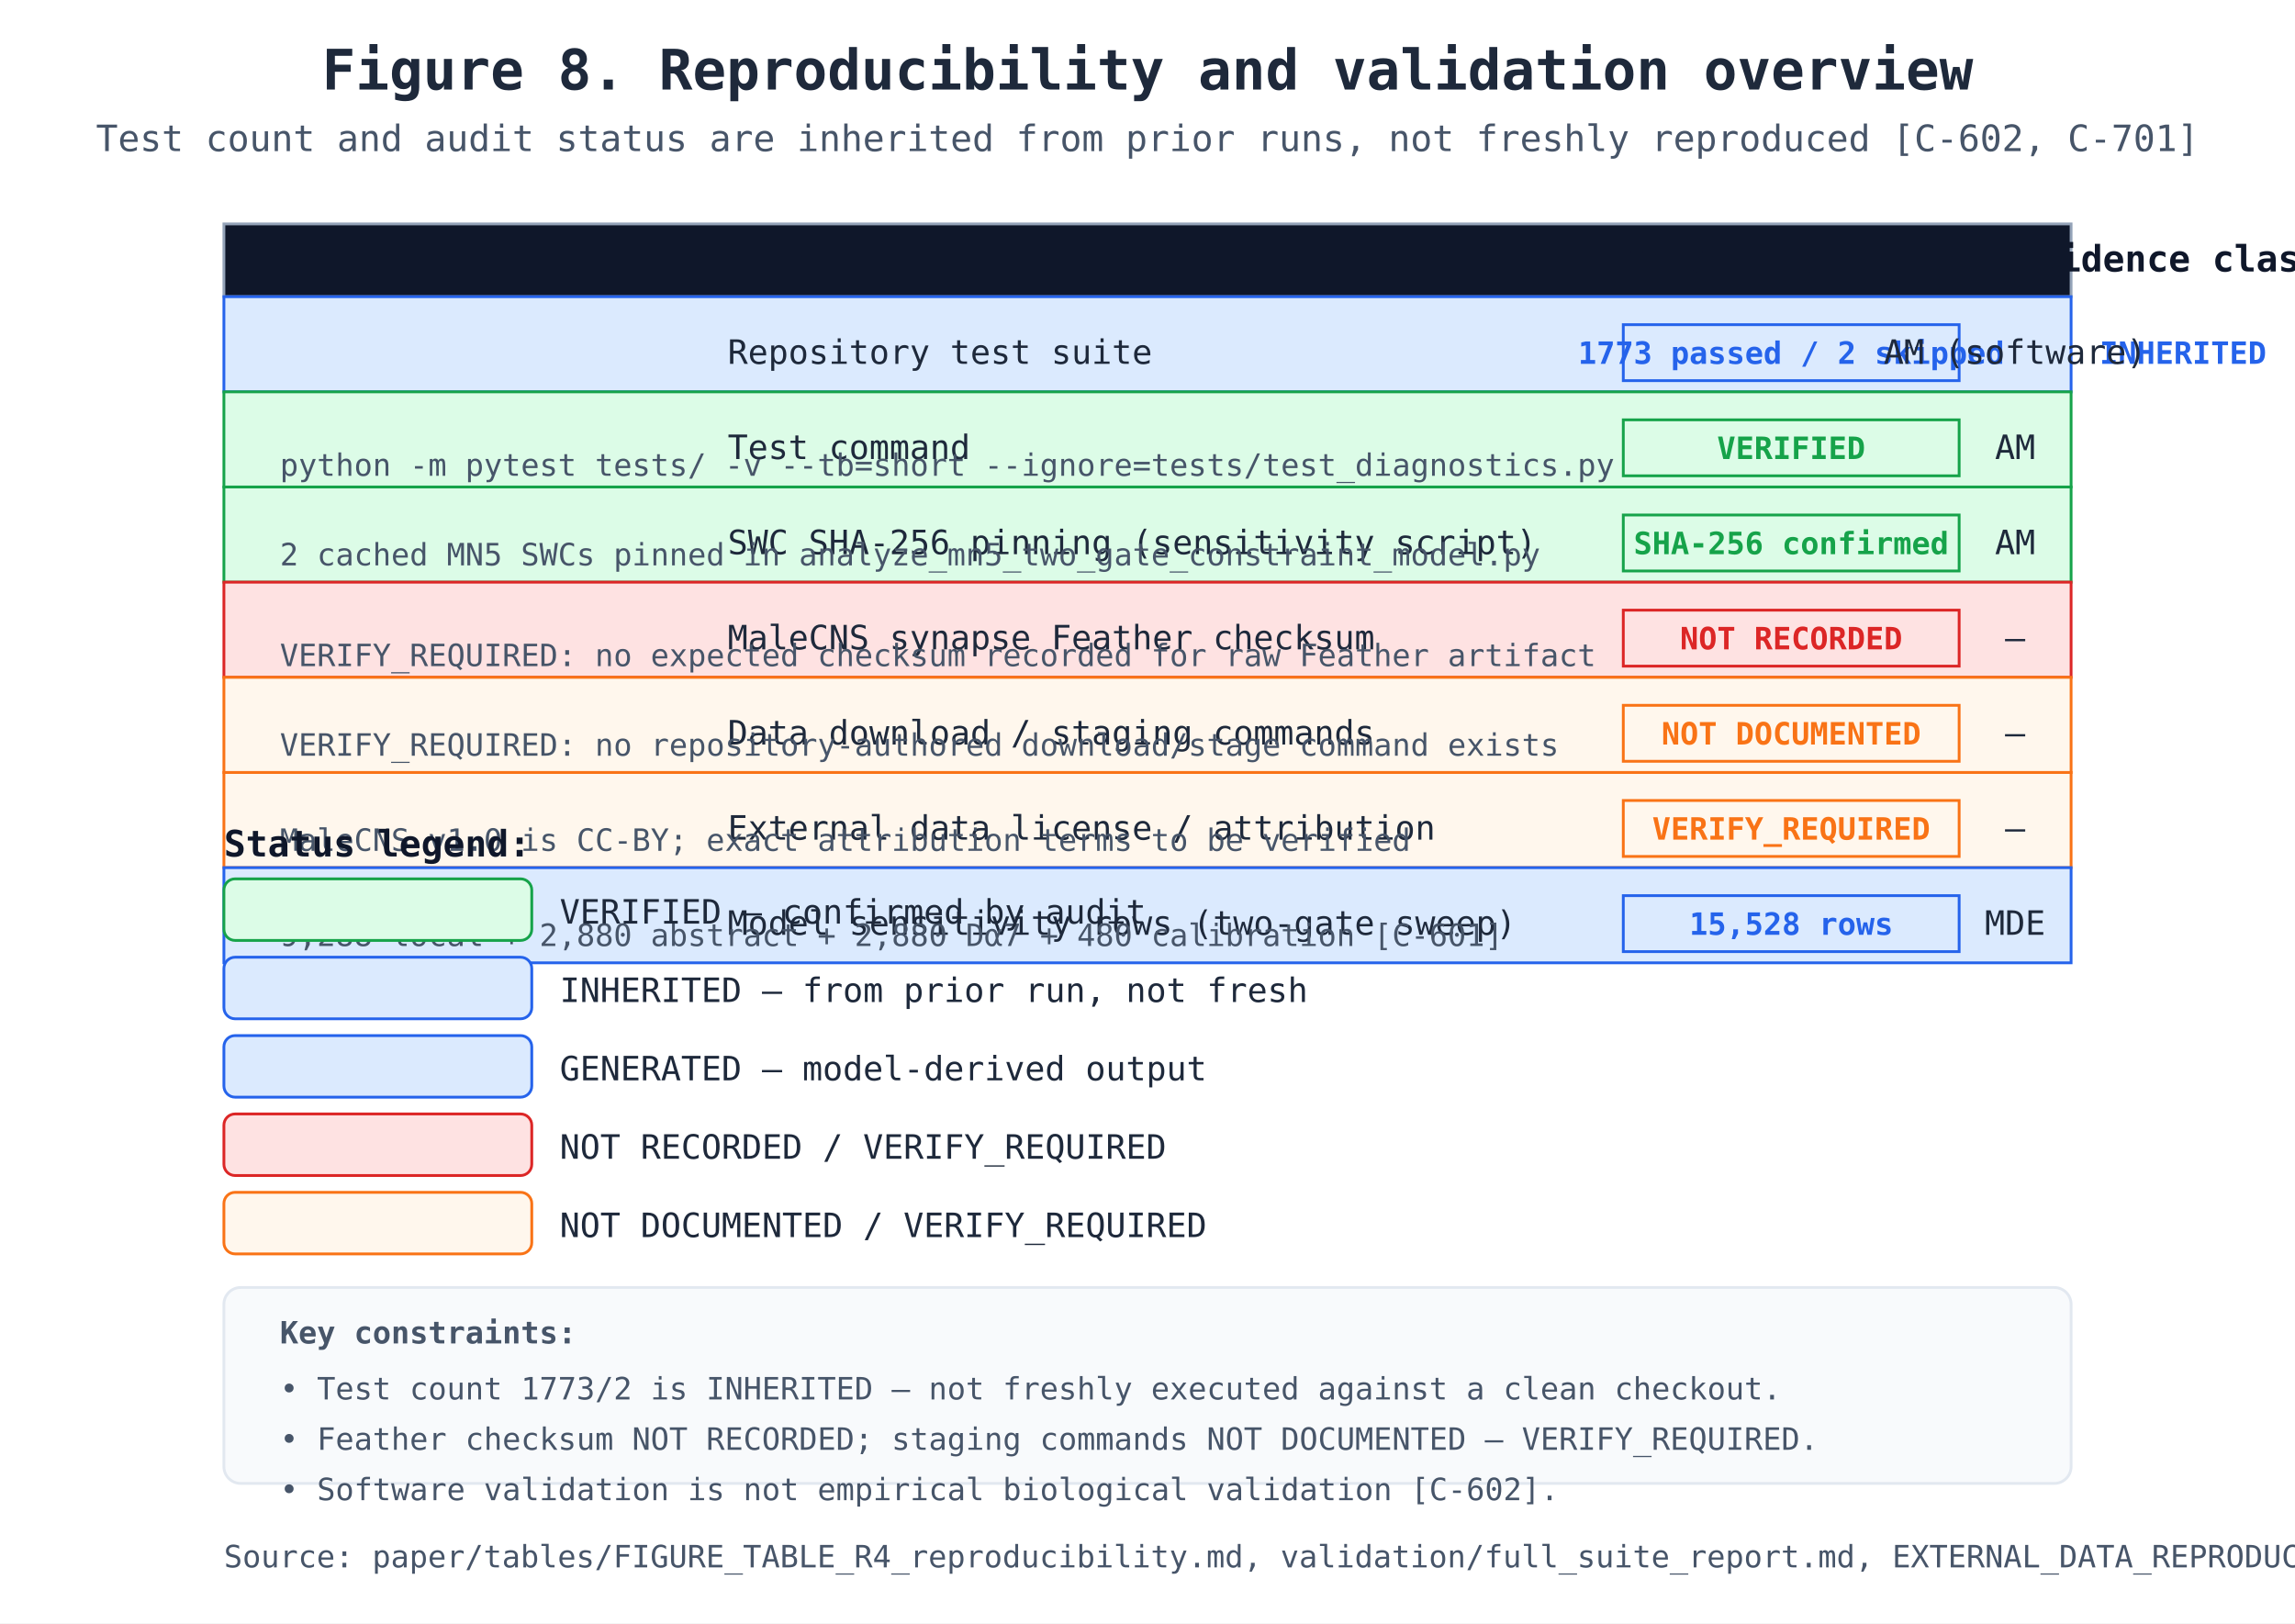
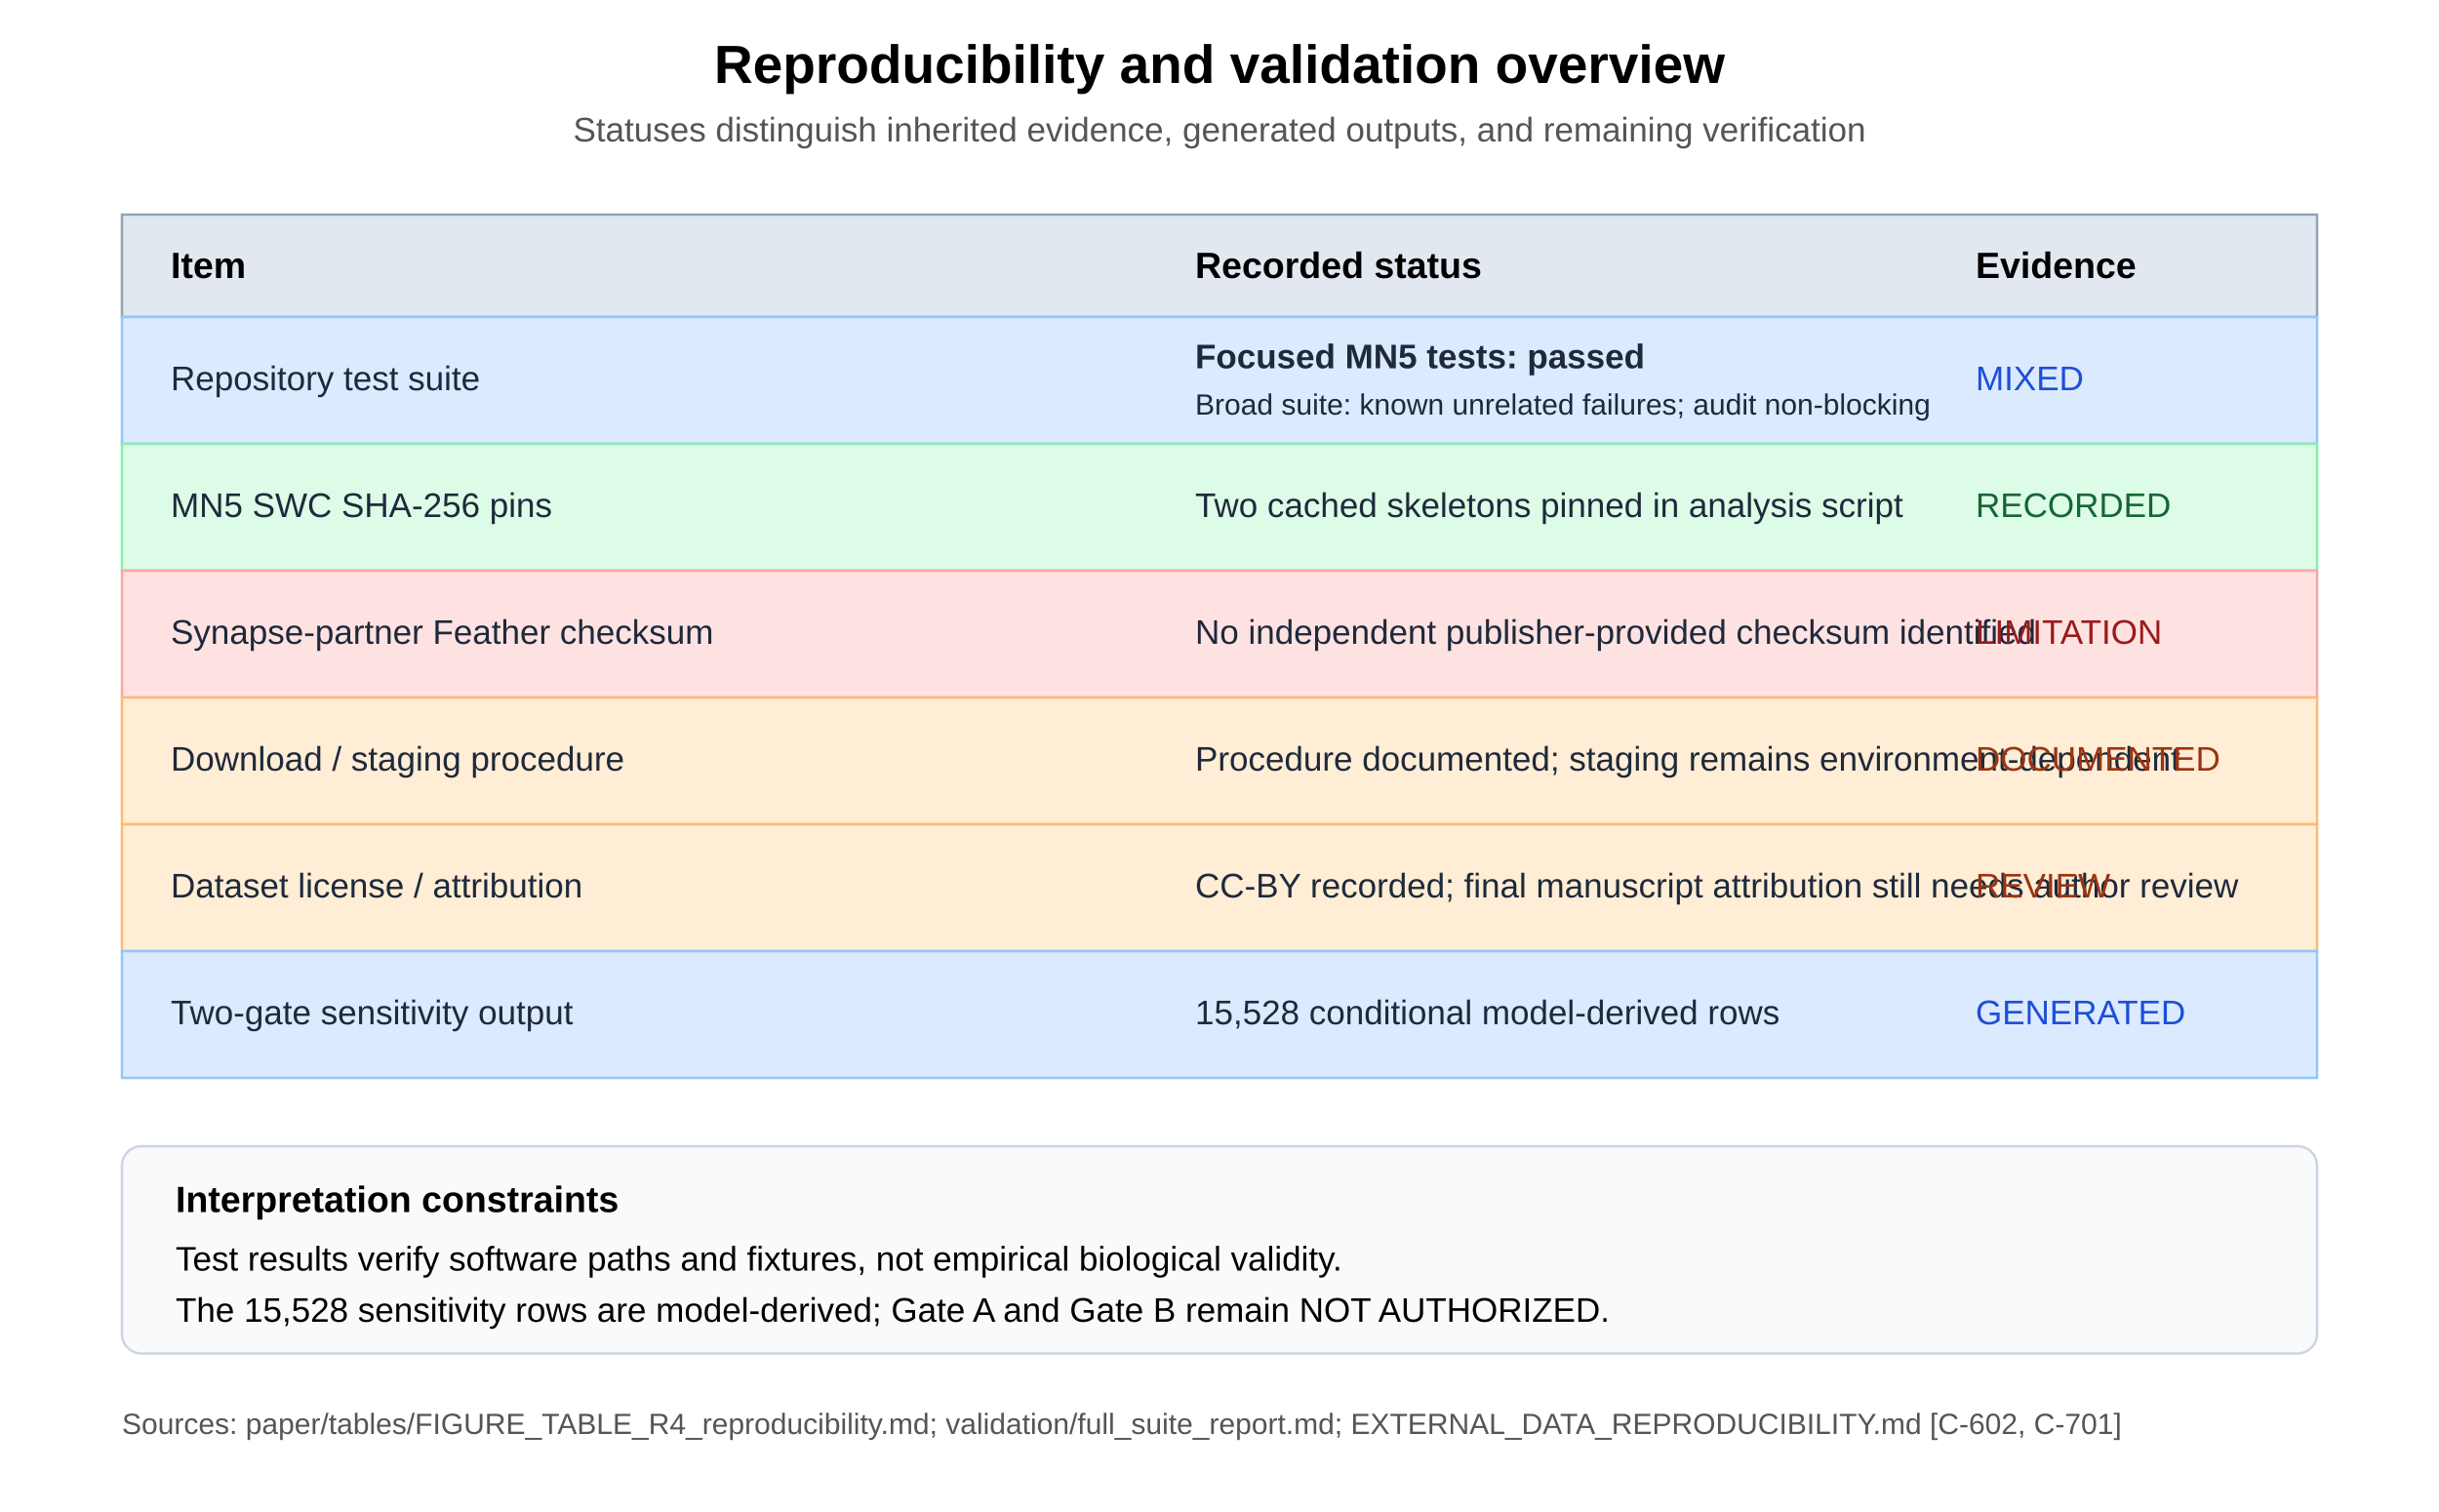
- <svg xmlns="http://www.w3.org/2000/svg" width="820" height="580" viewBox="0 0 820 580" font-family="monospace">
-   <style>
-     .title { font-size: 20px; font-weight: bold; fill: #1e293b; }
-     .subtitle { font-size: 13px; fill: #475569; }
-     .hdr { font-size: 13px; font-weight: bold; fill: #0f172a; }
-     .cell { font-size: 12px; fill: #1e293b; }
-     .verified { fill: #dcfce7; stroke: #16a34a; }
-     .inherited { fill: #dbeafe; stroke: #2563eb; }
-     .generated { fill: #dbeafe; stroke: #2563eb; }
-     .unavail { fill: #fee2e2; stroke: #dc2626; }
-     .verify { fill: #fff7ed; stroke: #f97316; }
-     .badge { font-size: 11px; font-weight: bold; }
-     .note { font-size: 11px; fill: #475569; }
-     .stat { font-size: 13px; font-weight: bold; fill: #0f172a; }
-     .stat-label { font-size: 11px; fill: #475569; }
-   </style>
-   <rect width="820" height="580" fill="#ffffff" />
-   <text x="410" y="32" text-anchor="middle" class="title">Figure 8. Reproducibility and validation overview</text>
-   <text x="410" y="54" text-anchor="middle" class="subtitle">Test count and audit status are inherited from prior runs, not freshly reproduced [C-602, C-701]</text>
-   <g transform="translate(80, 80)">
-     <rect x="0" y="0" width="660" height="26" class="hdr" fill="#e2e8f0" stroke="#94a3b8" />
-     <text x="180" y="17" class="hdr">Item</text>
-     <text x="500" y="17" class="hdr">Value / Status</text>
-     <text x="640" y="17" class="hdr">Evidence class</text>
-     <rect x="0" y="26" width="660" height="34" class="inherited" />
-     <text x="180" y="50" class="cell">Repository test suite</text>
-     <rect x="500" y="36" width="120" height="20" class="inherited" stroke="#2563eb" />
-     <text x="560" y="50" text-anchor="middle" class="badge" fill="#2563eb">1773 passed / 2 skipped</text>
-     <text x="700" y="50" text-anchor="middle" class="badge" fill="#2563eb">INHERITED</text>
-     <text x="640" y="50" text-anchor="middle" class="cell" fill="#2563eb">AM (software)</text>
-     <rect x="0" y="60" width="660" height="34" class="verified" />
-     <text x="180" y="84" class="cell">Test command</text>
-     <rect x="500" y="70" width="120" height="20" class="verified" stroke="#16a34a" />
-     <text x="560" y="84" text-anchor="middle" class="badge" fill="#16a34a">VERIFIED</text>
-     <text x="640" y="84" text-anchor="middle" class="cell" fill="#16a34a">AM</text>
-     <text x="20" y="90" class="note">python -m pytest tests/ -v --tb=short --ignore=tests/test_diagnostics.py</text>
-     <rect x="0" y="94" width="660" height="34" class="verified" />
-     <text x="180" y="118" class="cell">SWC SHA-256 pinning (sensitivity script)</text>
-     <rect x="500" y="104" width="120" height="20" class="verified" stroke="#16a34a" />
-     <text x="560" y="118" text-anchor="middle" class="badge" fill="#16a34a">SHA-256 confirmed</text>
-     <text x="640" y="118" text-anchor="middle" class="cell" fill="#16a34a">AM</text>
-     <text x="20" y="122" class="note">2 cached MN5 SWCs pinned in analyze_mn5_two_gate_constraint_model.py</text>
-     <rect x="0" y="128" width="660" height="34" class="unavail" />
-     <text x="180" y="152" class="cell">MaleCNS synapse Feather checksum</text>
-     <rect x="500" y="138" width="120" height="20" class="unavail" stroke="#dc2626" />
-     <text x="560" y="152" text-anchor="middle" class="badge" fill="#dc2626">NOT RECORDED</text>
-     <text x="640" y="152" text-anchor="middle" class="cell" fill="#dc2626">—</text>
-     <text x="20" y="158" class="note">VERIFY_REQUIRED: no expected checksum recorded for raw Feather artifact</text>
-     <rect x="0" y="162" width="660" height="34" class="verify" />
-     <text x="180" y="186" class="cell">Data download / staging commands</text>
-     <rect x="500" y="172" width="120" height="20" class="verify" stroke="#f97316" />
-     <text x="560" y="186" text-anchor="middle" class="badge" fill="#f97316">NOT DOCUMENTED</text>
-     <text x="640" y="186" text-anchor="middle" class="cell" fill="#f97316">—</text>
-     <text x="20" y="190" class="note">VERIFY_REQUIRED: no repository-authored download/stage command exists</text>
-     <rect x="0" y="196" width="660" height="34" class="verify" />
-     <text x="180" y="220" class="cell">External data license / attribution</text>
-     <rect x="500" y="206" width="120" height="20" class="verify" stroke="#f97316" />
-     <text x="560" y="220" text-anchor="middle" class="badge" fill="#f97316">VERIFY_REQUIRED</text>
-     <text x="640" y="220" text-anchor="middle" class="cell" fill="#f97316">—</text>
-     <text x="20" y="224" class="note">MaleCNS v1.0 is CC-BY; exact attribution terms to be verified</text>
-     <rect x="0" y="230" width="660" height="34" class="generated" />
-     <text x="180" y="254" class="cell">Model sensitivity rows (two-gate sweep)</text>
-     <rect x="500" y="240" width="120" height="20" class="generated" stroke="#2563eb" />
-     <text x="560" y="254" text-anchor="middle" class="badge" fill="#2563eb">15,528 rows</text>
-     <text x="640" y="254" text-anchor="middle" class="cell" fill="#2563eb">MDE</text>
-     <text x="20" y="258" class="note">9,288 local + 2,880 abstract + 2,880 Dα7 + 480 calibration [C-601]</text>
+ <svg xmlns="http://www.w3.org/2000/svg" width="1000" height="620" viewBox="0 0 1000 620" font-family="Arial, sans-serif">
+   <rect width="1000" height="620" fill="#fff" />
+   <text x="500" y="34" text-anchor="middle" font-size="22" font-weight="bold">Reproducibility and validation overview</text>
+   <text x="500" y="58" text-anchor="middle" font-size="14" fill="#555">Statuses distinguish inherited evidence, generated outputs, and remaining verification</text>
+   <rect x="50" y="88" width="900" height="42" fill="#e2e8f0" stroke="#94a3b8" />
+   <text x="70" y="114" font-size="15" font-weight="bold">Item</text>
+   <text x="490" y="114" font-size="15" font-weight="bold">Recorded status</text>
+   <text x="810" y="114" font-size="15" font-weight="bold">Evidence</text>
+   <g font-size="14" fill="#1e293b">
+     <rect x="50" y="130" width="900" height="52" fill="#dbeafe" stroke="#93c5fd" />
+     <text x="70" y="160">Repository test suite</text>
+     <text x="490" y="151" font-weight="bold">Focused MN5 tests: passed</text>
+     <text x="490" y="170" font-size="12">Broad suite: known unrelated failures; audit non-blocking</text>
+     <text x="810" y="160" fill="#1d4ed8">MIXED</text>
+     <rect x="50" y="182" width="900" height="52" fill="#dcfce7" stroke="#86efac" />
+     <text x="70" y="212">MN5 SWC SHA-256 pins</text>
+     <text x="490" y="212">Two cached skeletons pinned in analysis script</text>
+     <text x="810" y="212" fill="#166534">RECORDED</text>
+     <rect x="50" y="234" width="900" height="52" fill="#fee2e2" stroke="#fca5a5" />
+     <text x="70" y="264">Synapse-partner Feather checksum</text>
+     <text x="490" y="264">No independent publisher-provided checksum identified</text>
+     <text x="810" y="264" fill="#991b1b">LIMITATION</text>
+     <rect x="50" y="286" width="900" height="52" fill="#ffedd5" stroke="#fdba74" />
+     <text x="70" y="316">Download / staging procedure</text>
+     <text x="490" y="316">Procedure documented; staging remains environment-dependent</text>
+     <text x="810" y="316" fill="#9a3412">DOCUMENTED</text>
+     <rect x="50" y="338" width="900" height="52" fill="#ffedd5" stroke="#fdba74" />
+     <text x="70" y="368">Dataset license / attribution</text>
+     <text x="490" y="368">CC-BY recorded; final manuscript attribution still needs author review</text>
+     <text x="810" y="368" fill="#9a3412">REVIEW</text>
+     <rect x="50" y="390" width="900" height="52" fill="#dbeafe" stroke="#93c5fd" />
+     <text x="70" y="420">Two-gate sensitivity output</text>
+     <text x="490" y="420">15,528 conditional model-derived rows</text>
+     <text x="810" y="420" fill="#1d4ed8">GENERATED</text>
  </g>
-   <g transform="translate(80, 290)">
-     <text x="0" y="16" class="hdr">Status legend:</text>
-     <rect x="0" y="24" width="110" height="22" class="verified" stroke="#16a34a" rx="4" />
-     <text x="120" y="40" class="cell">VERIFIED — confirmed by audit</text>
-     <rect x="0" y="52" width="110" height="22" class="inherited" stroke="#2563eb" rx="4" />
-     <text x="120" y="68" class="cell">INHERITED — from prior run, not fresh</text>
-     <rect x="0" y="80" width="110" height="22" class="generated" stroke="#2563eb" rx="4" />
-     <text x="120" y="96" class="cell">GENERATED — model-derived output</text>
-     <rect x="0" y="108" width="110" height="22" class="unavail" stroke="#dc2626" rx="4" />
-     <text x="120" y="124" class="cell">NOT RECORDED / VERIFY_REQUIRED</text>
-     <rect x="0" y="136" width="110" height="22" class="verify" stroke="#f97316" rx="4" />
-     <text x="120" y="152" class="cell">NOT DOCUMENTED / VERIFY_REQUIRED</text>
-   </g>
-   <g transform="translate(80, 460)">
-     <rect x="0" y="0" width="660" height="70" fill="#f8fafc" stroke="#e2e8f0" rx="6" />
-     <text x="20" y="20" class="note">
-       <tspan font-weight="bold">Key constraints:</tspan>
-     </text>
-     <text x="20" y="40" class="note">• Test count 1773/2 is INHERITED — not freshly executed against a clean checkout.</text>
-     <text x="20" y="58" class="note">• Feather checksum NOT RECORDED; staging commands NOT DOCUMENTED — VERIFY_REQUIRED.</text>
-     <text x="20" y="76" class="note">• Software validation is not empirical biological validation [C-602].</text>
-   </g>
-   <text x="80" y="560" class="note">Source: paper/tables/FIGURE_TABLE_R4_reproducibility.md, validation/full_suite_report.md, EXTERNAL_DATA_REPRODUCIBILITY.md</text>
+   <rect x="50" y="470" width="900" height="85" rx="8" fill="#f8fafc" stroke="#cbd5e1" />
+   <text x="72" y="497" font-size="15" font-weight="bold">Interpretation constraints</text>
+   <text x="72" y="521" font-size="14">Test results verify software paths and fixtures, not empirical biological validity.</text>
+   <text x="72" y="542" font-size="14">The 15,528 sensitivity rows are model-derived; Gate A and Gate B remain NOT AUTHORIZED.</text>
+   <text x="50" y="588" font-size="12" fill="#555">Sources: paper/tables/FIGURE_TABLE_R4_reproducibility.md; validation/full_suite_report.md; EXTERNAL_DATA_REPRODUCIBILITY.md [C-602, C-701]</text>
</svg>
